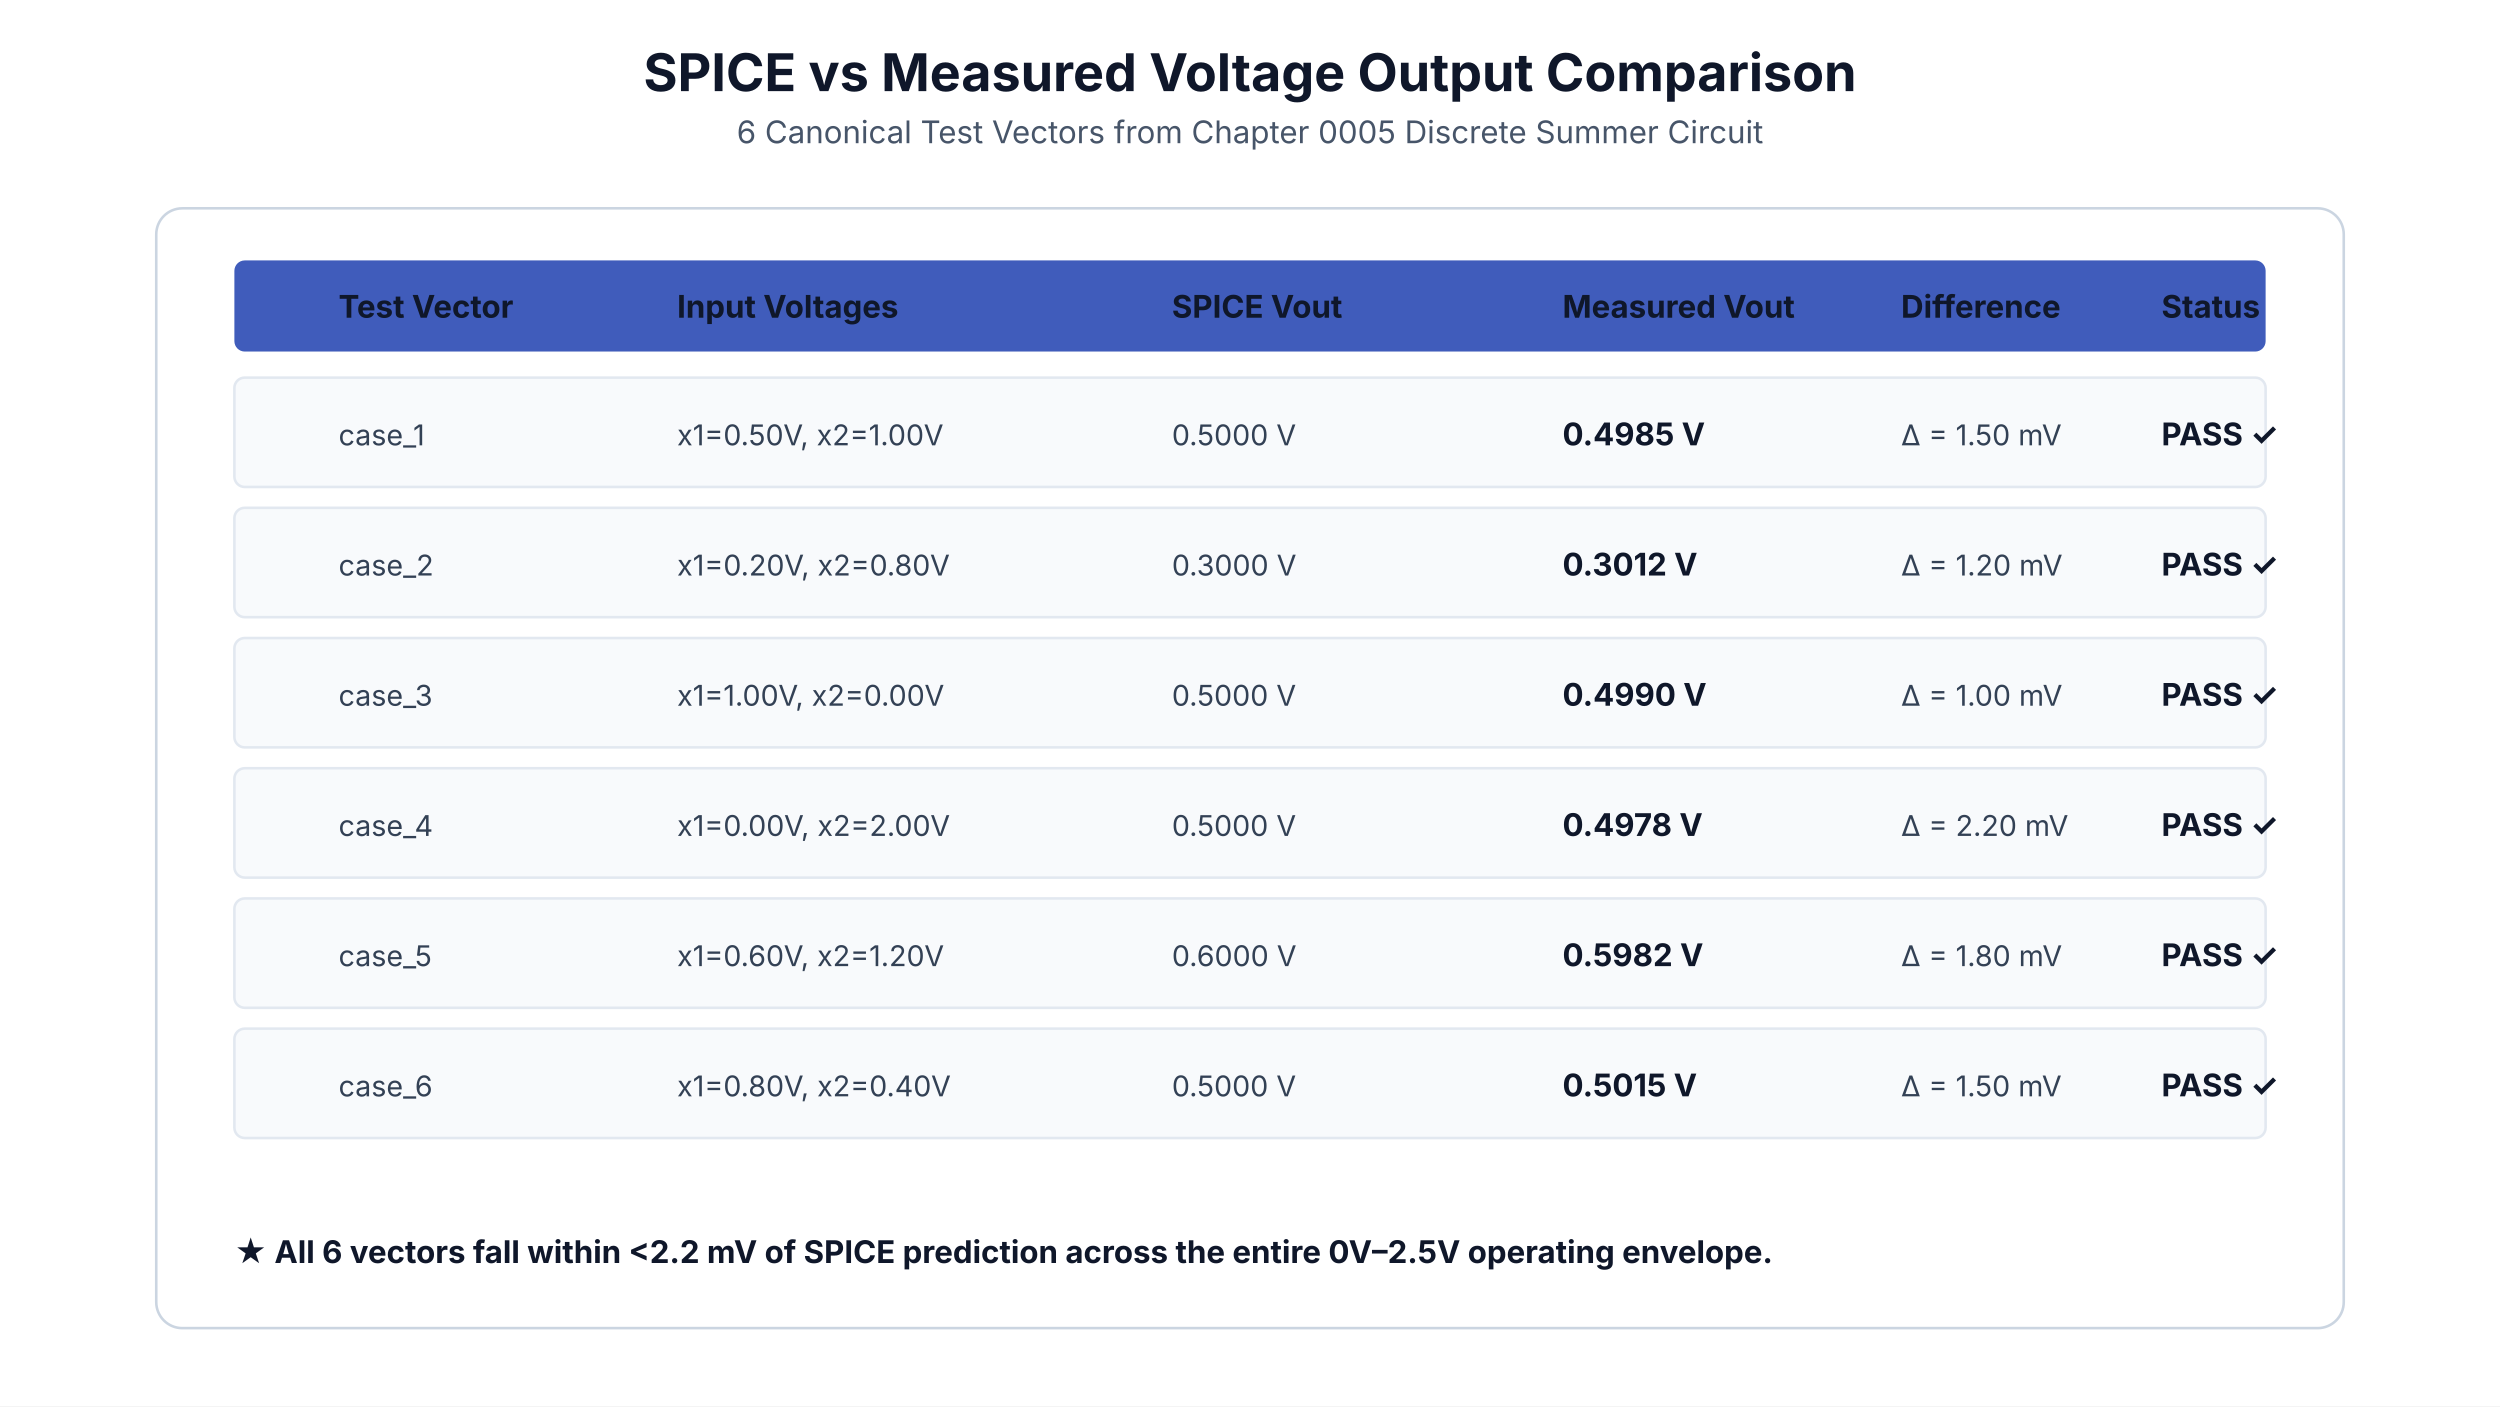
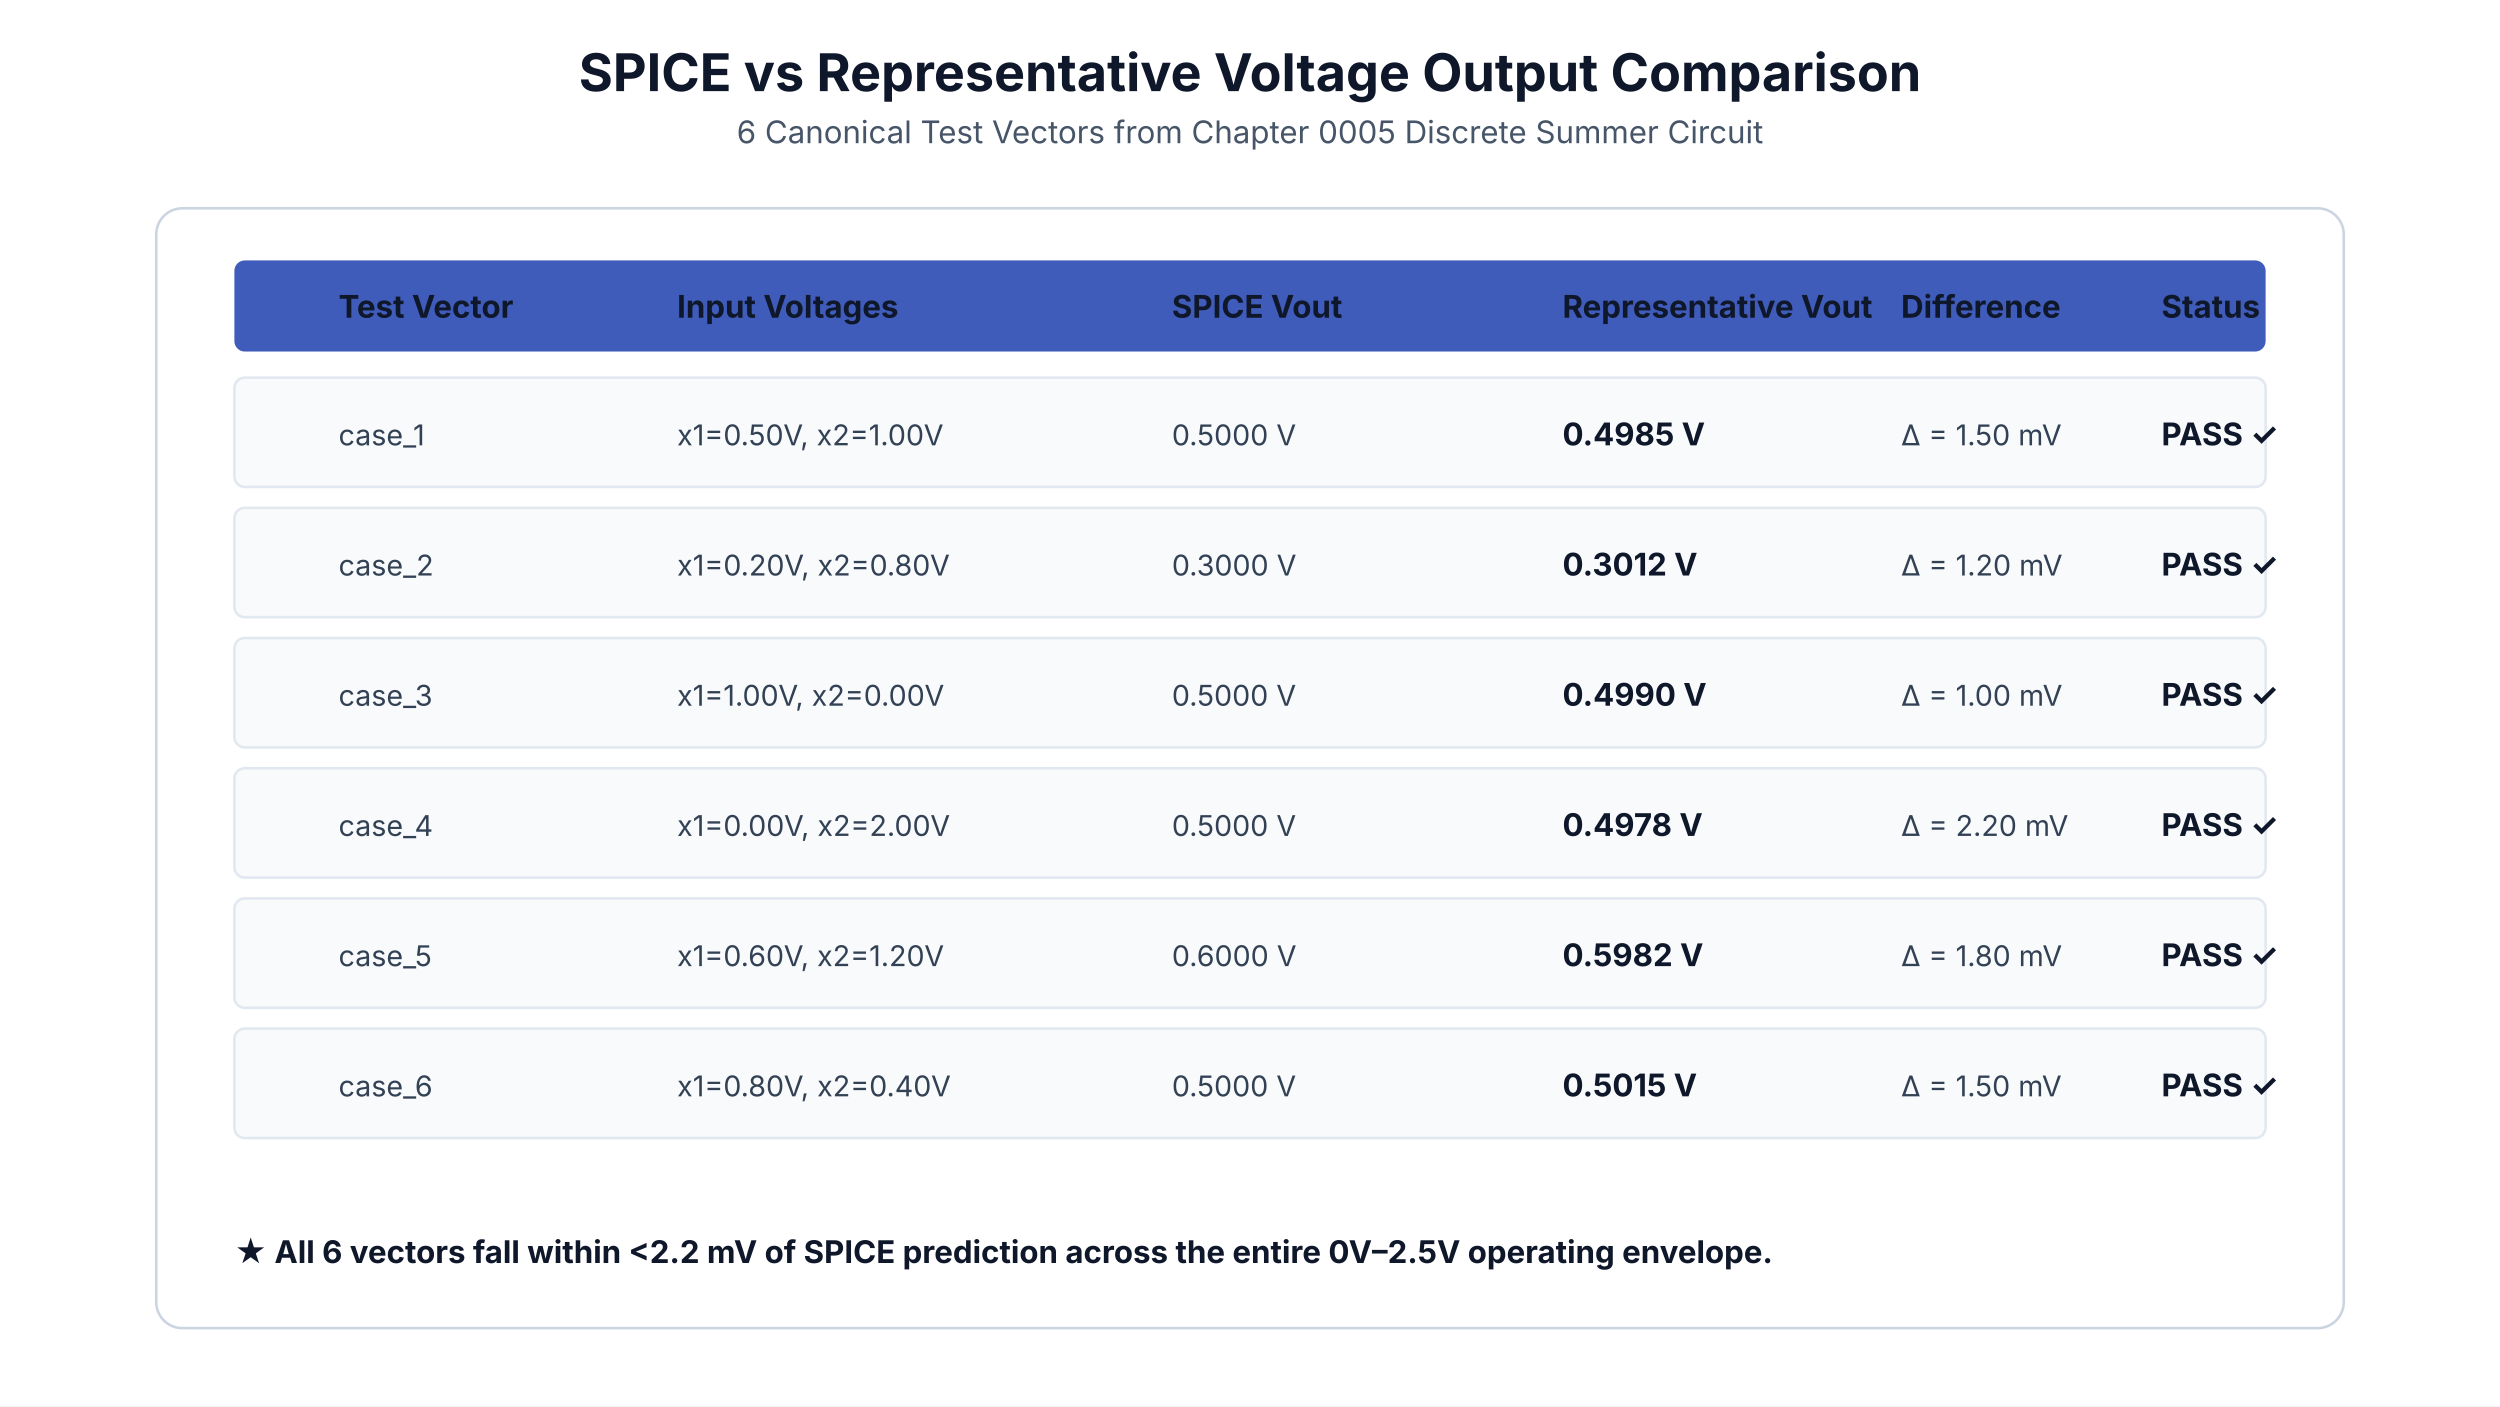
<svg xmlns="http://www.w3.org/2000/svg" viewBox="0 0 960 540" width="960" height="540">
  <style>
text { font-family: -apple-system, BlinkMacSystemFont, "Segoe UI", sans-serif; fill: #0f172a; }
.title { font-size: 20px; font-weight: 700; }
.sub { font-size: 12px; fill: #475569; }
.box-title { font-size: 12px; font-weight: 700; }
.box-text { font-size: 11px; fill: #334155; }
</style>
  <rect width="960" height="540" fill="white" />
-   <text x="480" y="35" text-anchor="middle" class="title">SPICE vs Measured Voltage Output Comparison</text>
+   <text x="480" y="35" text-anchor="middle" class="title">SPICE vs Representative Voltage Output Comparison</text>
  <text x="480" y="55" text-anchor="middle" class="sub">6 Canonical Test Vectors from Chapter 0005 Discrete Summer Circuit</text>
  <rect x="60" y="80" width="840" height="430" rx="10" fill="#ffffff" stroke="#cbd5e1" />
  <rect x="90" y="100" width="780" height="35" rx="4" fill="#1e40af" opacity="0.85" />
  <text x="130" y="122" class="box-title" fill="white">Test Vector</text>
  <text x="260" y="122" class="box-title" fill="white">Input Voltages</text>
  <text x="450" y="122" class="box-title" fill="white">SPICE Vout</text>
-   <text x="600" y="122" class="box-title" fill="white">Measured Vout</text>
+   <text x="600" y="122" class="box-title" fill="white">Representative Vout</text>
  <text x="730" y="122" class="box-title" fill="white">Difference</text>
  <text x="830" y="122" class="box-title" fill="white">Status</text>
  <rect x="90" y="145" width="780" height="42" rx="4" fill="#f8fafc" stroke="#e2e8f0" />
  <text x="130" y="171" class="box-text">case_1</text>
  <text x="260" y="171" class="box-text">x1=0.50V, x2=1.00V</text>
  <text x="450" y="171" class="box-text">0.5000 V</text>
  <text x="600" y="171" class="box-title" fill="#15803d">0.4985 V</text>
  <text x="730" y="171" class="box-text">Δ = 1.50 mV</text>
  <text x="830" y="171" class="box-title" fill="#15803d">PASS ✓</text>
  <rect x="90" y="195" width="780" height="42" rx="4" fill="#f8fafc" stroke="#e2e8f0" />
  <text x="130" y="221" class="box-text">case_2</text>
  <text x="260" y="221" class="box-text">x1=0.20V, x2=0.80V</text>
  <text x="450" y="221" class="box-text">0.3000 V</text>
  <text x="600" y="221" class="box-title" fill="#15803d">0.3012 V</text>
  <text x="730" y="221" class="box-text">Δ = 1.20 mV</text>
  <text x="830" y="221" class="box-title" fill="#15803d">PASS ✓</text>
  <rect x="90" y="245" width="780" height="42" rx="4" fill="#f8fafc" stroke="#e2e8f0" />
  <text x="130" y="271" class="box-text">case_3</text>
  <text x="260" y="271" class="box-text">x1=1.00V, x2=0.00V</text>
  <text x="450" y="271" class="box-text">0.5000 V</text>
  <text x="600" y="271" class="box-title" fill="#15803d">0.4990 V</text>
  <text x="730" y="271" class="box-text">Δ = 1.00 mV</text>
  <text x="830" y="271" class="box-title" fill="#15803d">PASS ✓</text>
  <rect x="90" y="295" width="780" height="42" rx="4" fill="#f8fafc" stroke="#e2e8f0" />
  <text x="130" y="321" class="box-text">case_4</text>
  <text x="260" y="321" class="box-text">x1=0.00V, x2=2.00V</text>
  <text x="450" y="321" class="box-text">0.5000 V</text>
  <text x="600" y="321" class="box-title" fill="#15803d">0.4978 V</text>
  <text x="730" y="321" class="box-text">Δ = 2.20 mV</text>
  <text x="830" y="321" class="box-title" fill="#15803d">PASS ✓</text>
  <rect x="90" y="345" width="780" height="42" rx="4" fill="#f8fafc" stroke="#e2e8f0" />
  <text x="130" y="371" class="box-text">case_5</text>
  <text x="260" y="371" class="box-text">x1=0.60V, x2=1.20V</text>
  <text x="450" y="371" class="box-text">0.6000 V</text>
  <text x="600" y="371" class="box-title" fill="#15803d">0.5982 V</text>
  <text x="730" y="371" class="box-text">Δ = 1.80 mV</text>
  <text x="830" y="371" class="box-title" fill="#15803d">PASS ✓</text>
  <rect x="90" y="395" width="780" height="42" rx="4" fill="#f8fafc" stroke="#e2e8f0" />
  <text x="130" y="421" class="box-text">case_6</text>
  <text x="260" y="421" class="box-text">x1=0.80V, x2=0.40V</text>
  <text x="450" y="421" class="box-text">0.5000 V</text>
  <text x="600" y="421" class="box-title" fill="#15803d">0.5015 V</text>
  <text x="730" y="421" class="box-text">Δ = 1.50 mV</text>
  <text x="830" y="421" class="box-title" fill="#15803d">PASS ✓</text>
  <text x="90" y="485" class="box-title" fill="#15803d">★ All 6 vectors fall within &lt;2.2 mV of SPICE prediction across the entire 0V–2.5V operating envelope.</text>
</svg>
